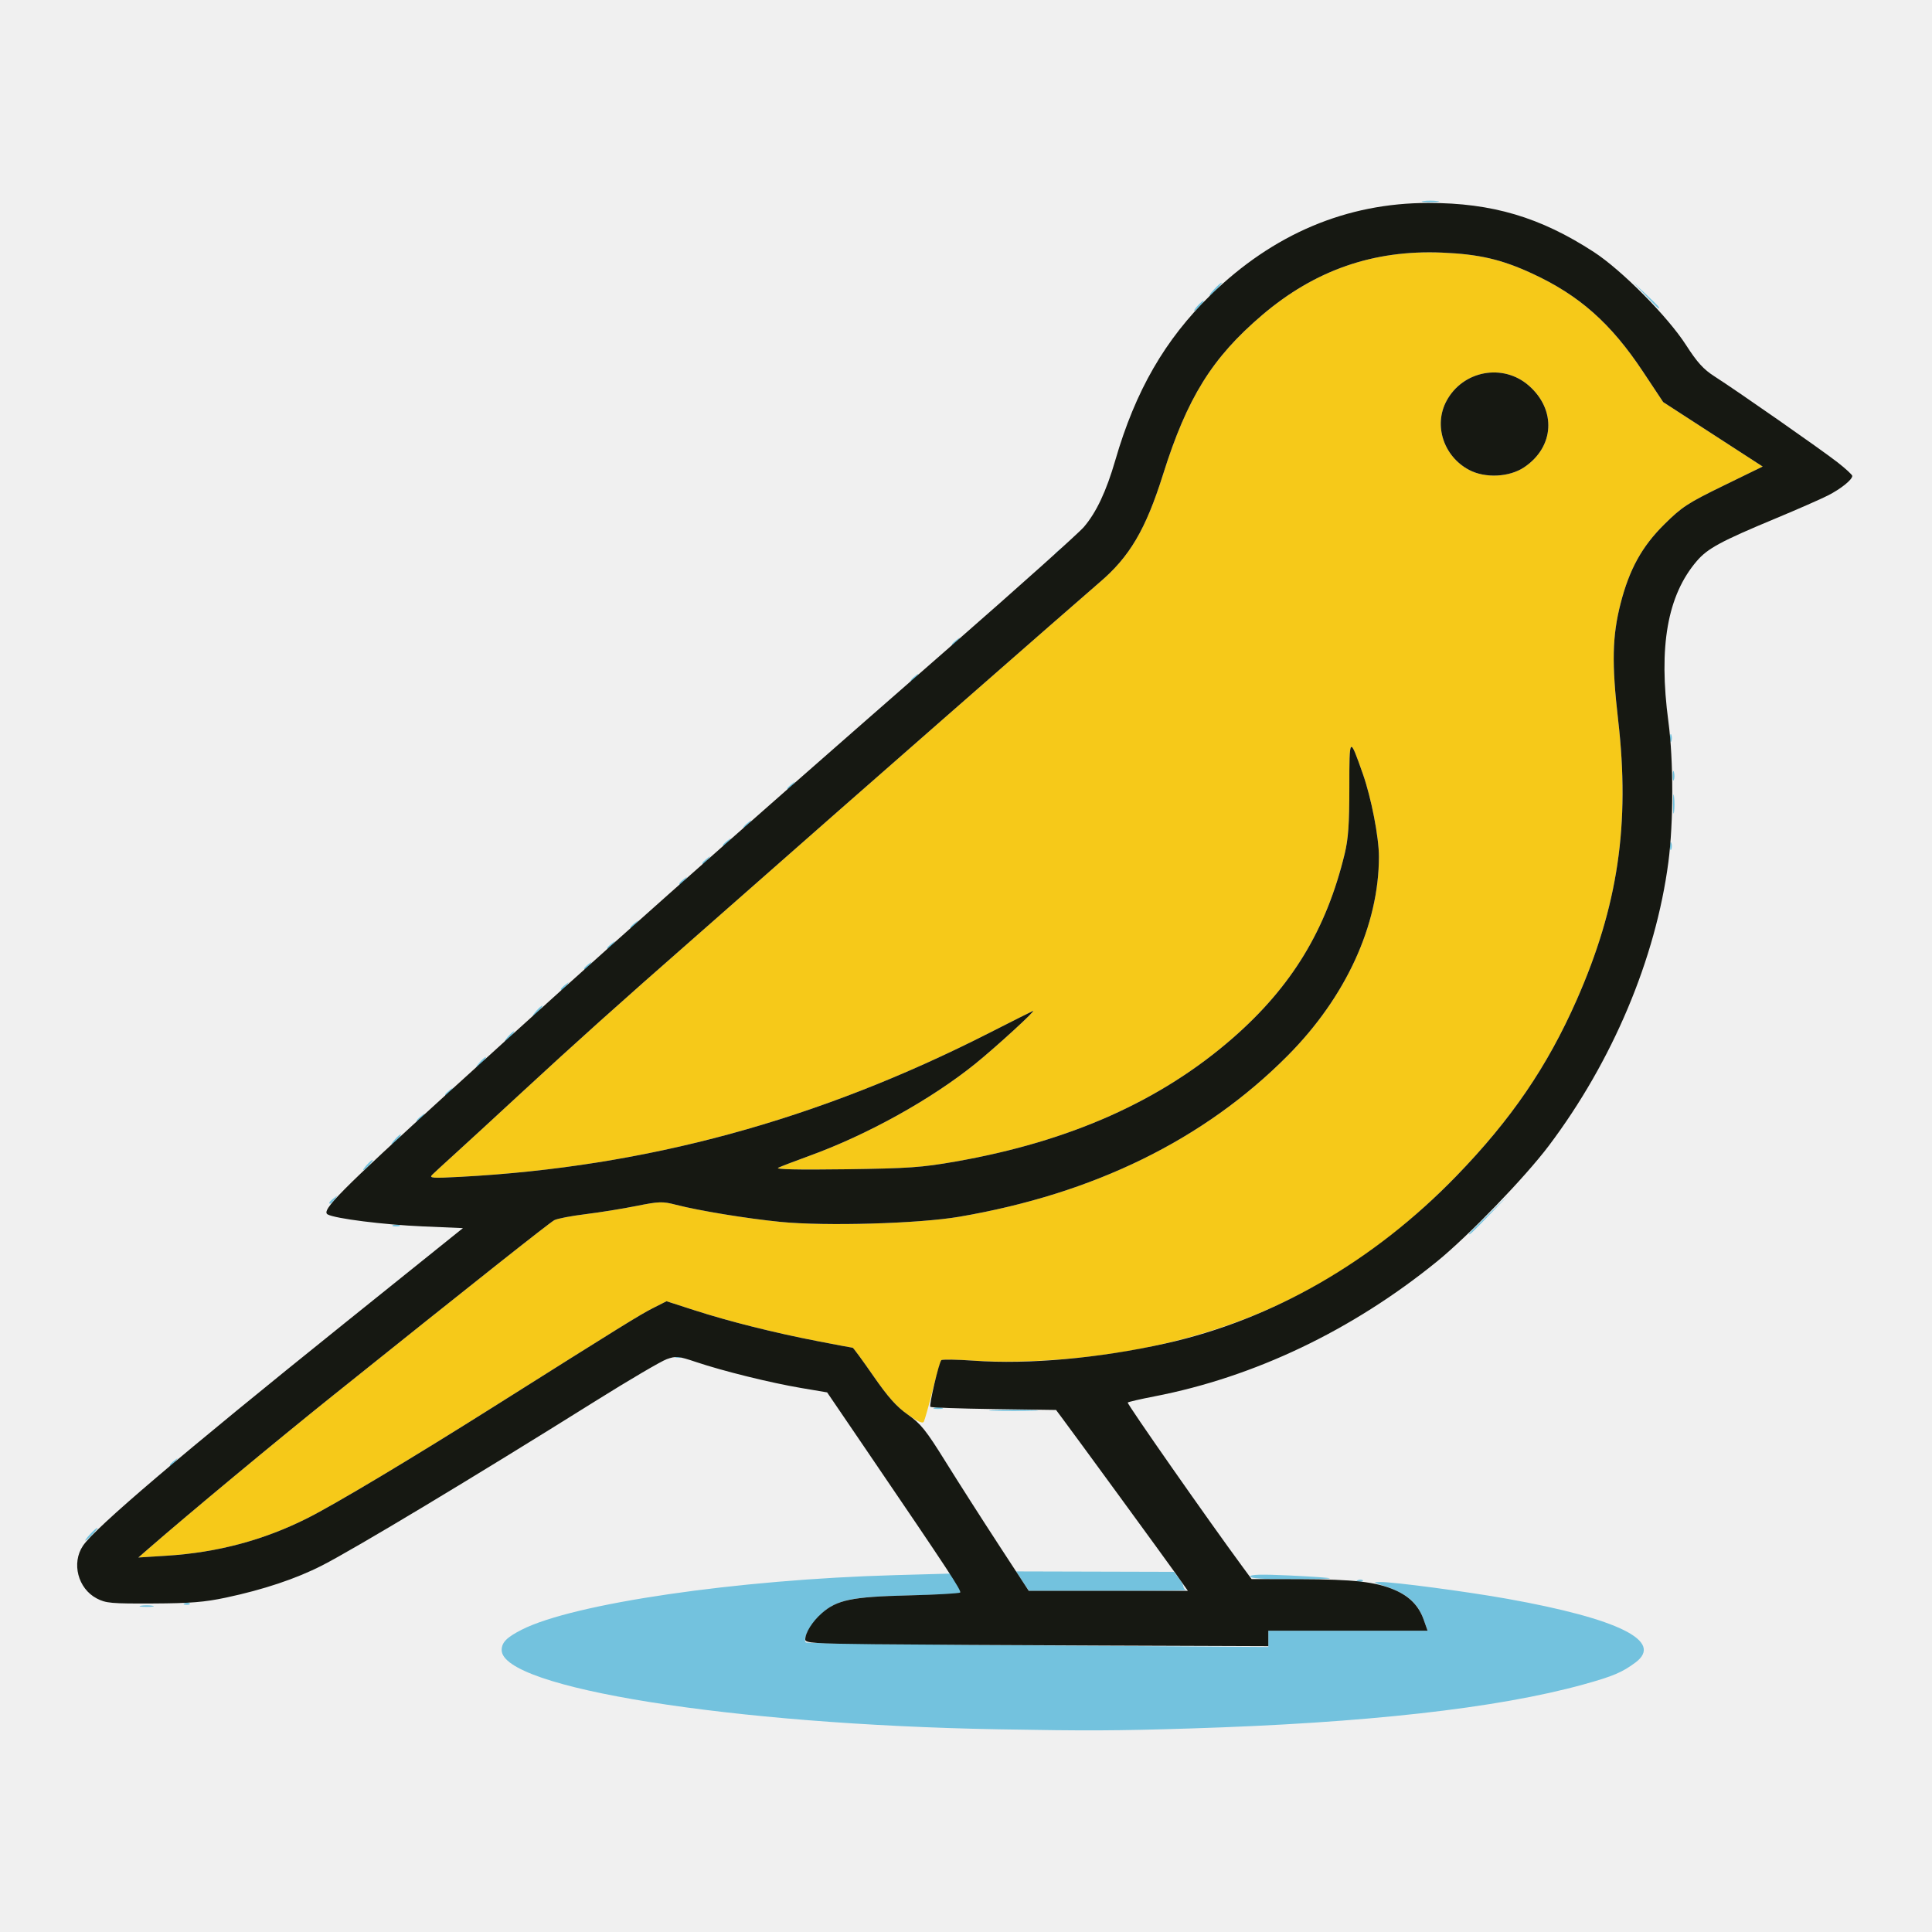
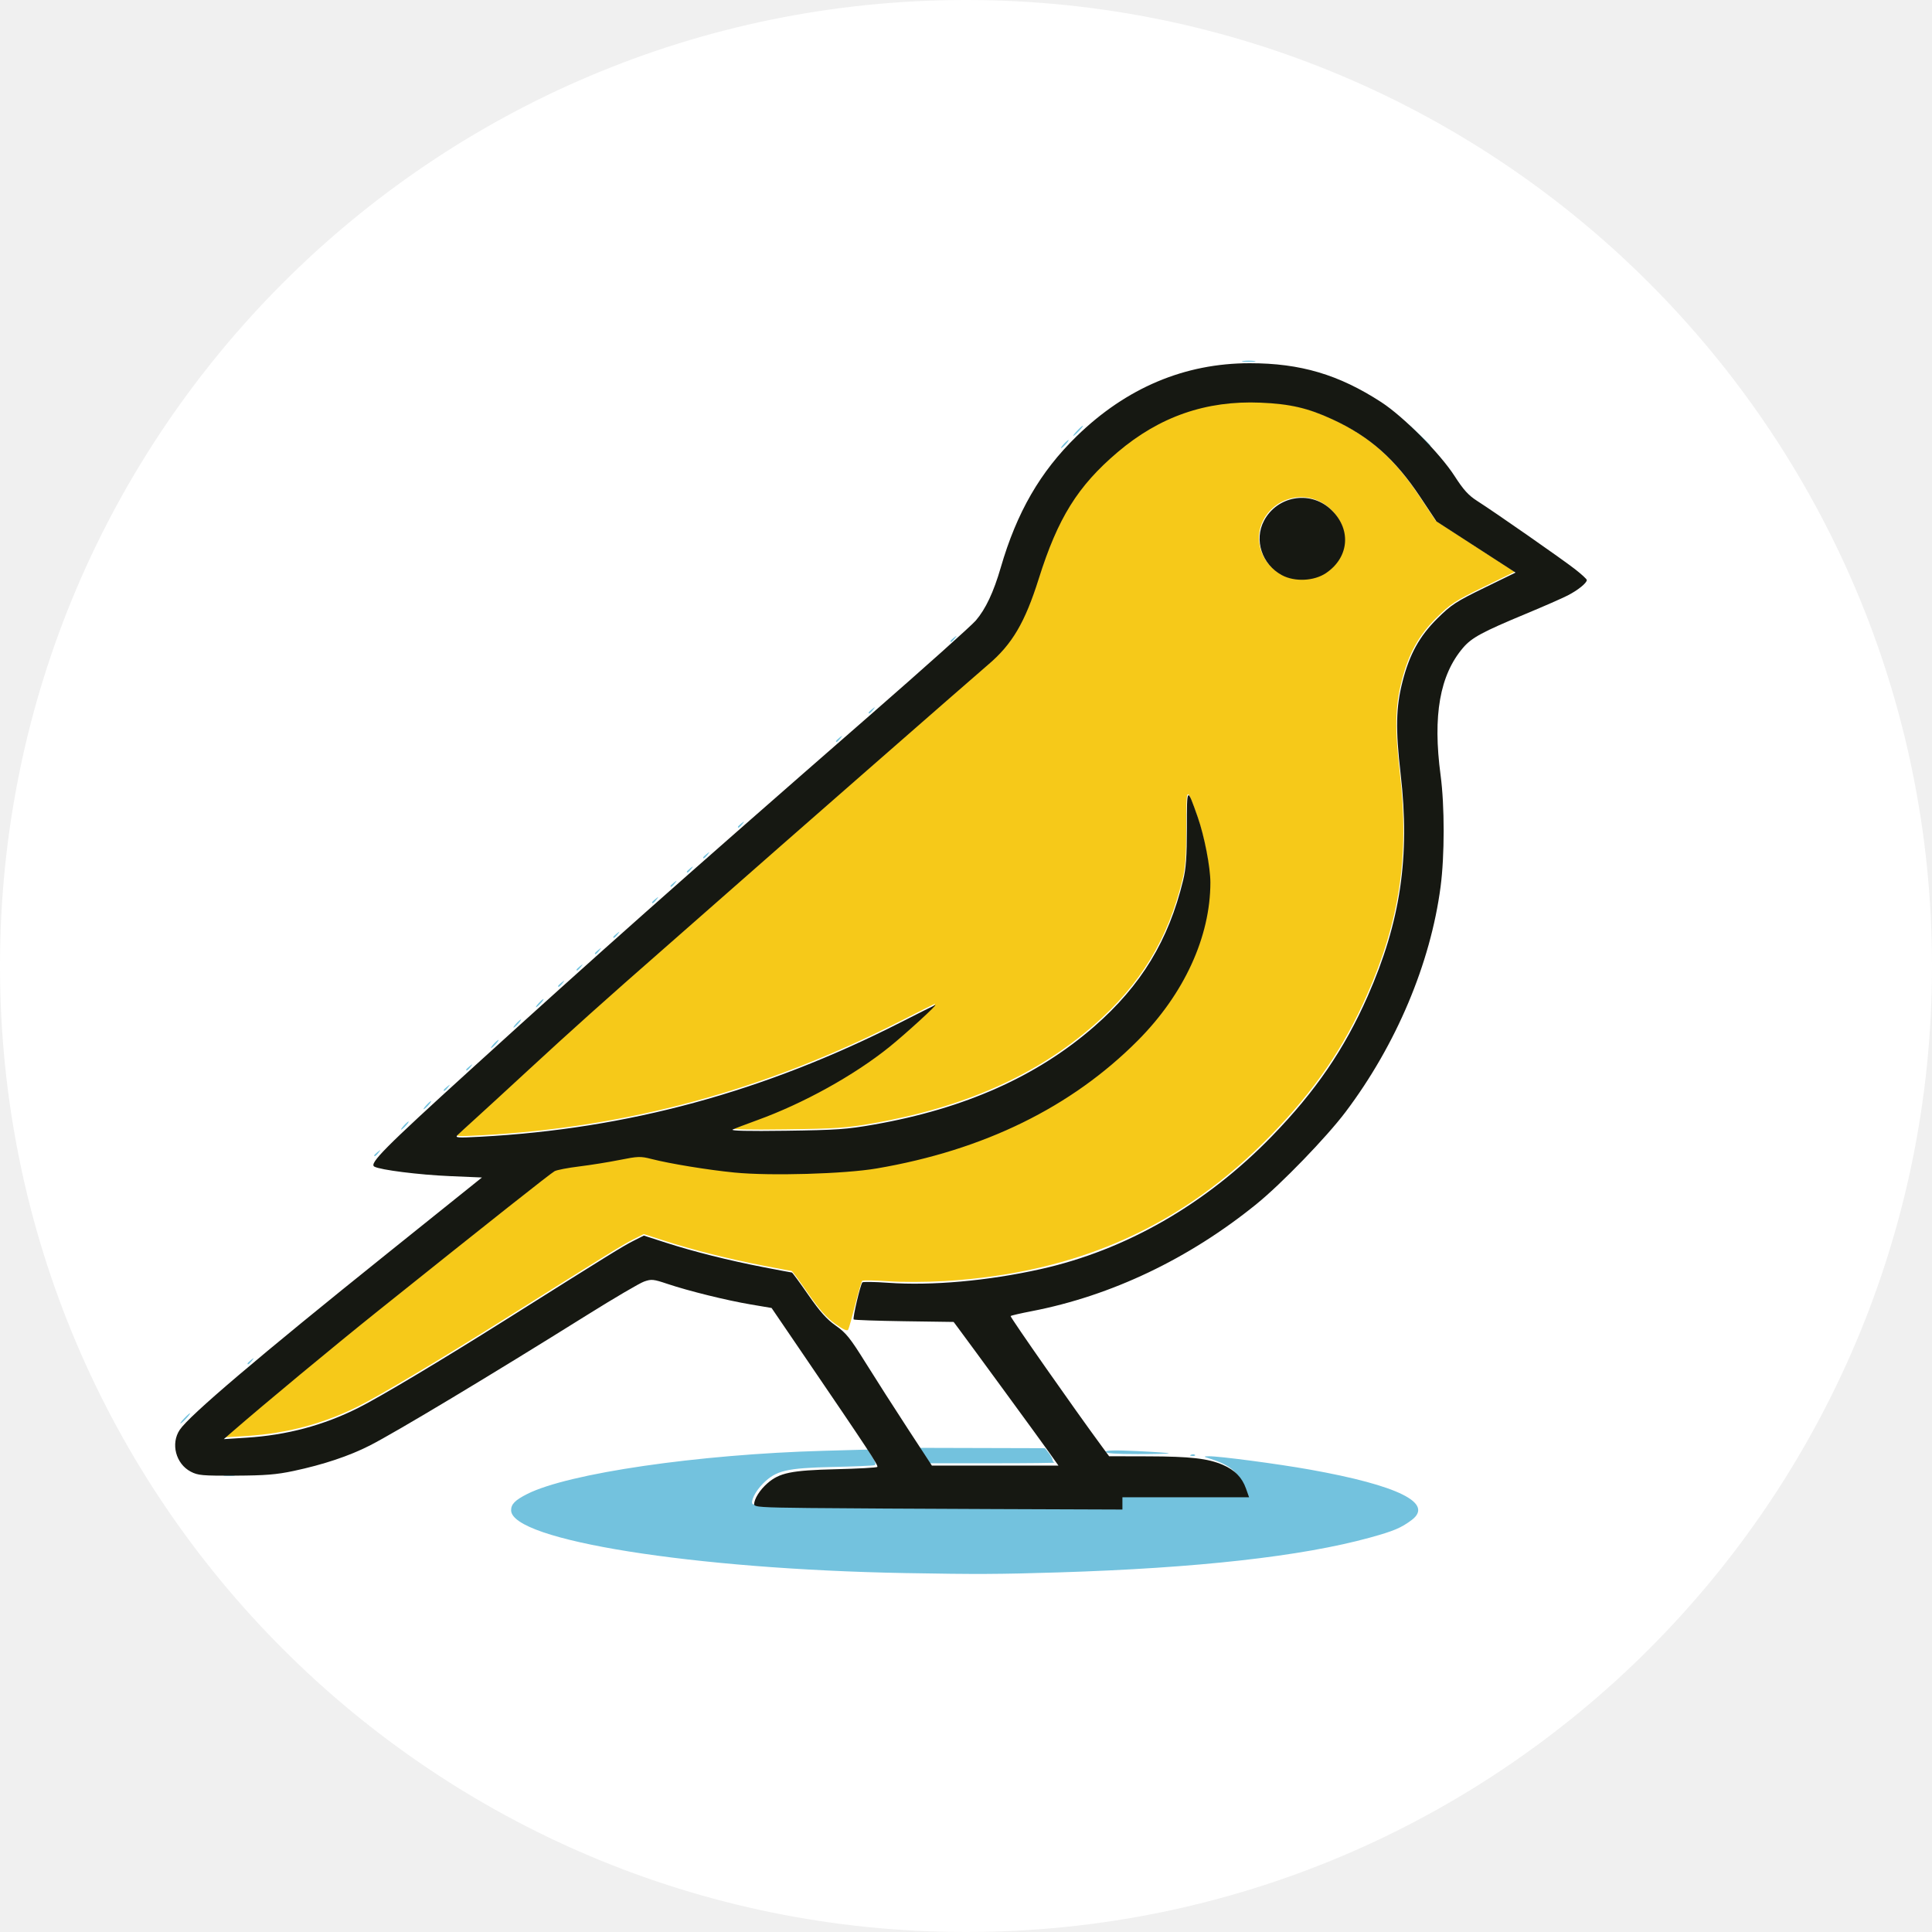
- <svg xmlns="http://www.w3.org/2000/svg" width="750" height="750" viewBox="-30 -78 751 751" fill="none">
-   <path d="M358.01 594.209C254.305 592.349 165.01 578.099 165.01 563.409C165.01 560.429 166.967 558.45 172.878 555.455C192.952 545.283 256.577 535.992 317.865 534.283L339.51 533.68L341.784 537.306C343.442 539.951 343.713 541.045 342.784 541.348C342.083 541.577 332.96 541.962 322.51 542.203C299.762 542.729 294.709 543.926 288.337 550.298C284.541 554.094 281.996 559.207 283.269 560.48C283.543 560.755 324.097 561.257 373.389 561.596L463.01 562.213V559.05V555.888H493.966H524.921L523.432 551.667C521.025 544.844 516.668 541.183 507.51 538.287C503.707 537.084 503.658 537.019 506.51 536.955C511.318 536.848 540.242 540.672 556.01 543.499C599.274 551.257 616.792 559.961 605.76 568.219C600.593 572.087 596.981 573.611 585.386 576.812C551.975 586.037 500.79 591.768 433.01 593.874C403.646 594.786 392.844 594.834 358.01 594.209ZM24.76 546.182C25.998 545.944 28.023 545.944 29.26 546.182C30.498 546.421 29.485 546.616 27.01 546.616C24.535 546.616 23.523 546.421 24.76 546.182ZM41.823 545.205C42.544 544.916 43.407 544.952 43.739 545.284C44.072 545.616 43.481 545.853 42.427 545.809C41.262 545.761 41.025 545.524 41.823 545.205ZM367.445 536.611L364.946 532.835L395.628 532.917L426.31 533L428.16 535.352C429.178 536.645 430.01 538.158 430.01 538.713C430.01 539.267 430.459 539.872 431.007 540.055C431.555 540.238 418.04 540.388 400.974 540.388H369.944L367.445 536.611ZM497.823 536.205C498.544 535.916 499.407 535.952 499.739 536.284C500.072 536.616 499.481 536.853 498.427 536.809C497.262 536.761 497.025 536.524 497.823 536.205ZM456.01 534.793C456.01 534.016 460.44 533.906 471.26 534.414C479.648 534.808 486.698 535.301 486.927 535.509C487.156 535.718 480.293 535.888 471.677 535.888C460.99 535.888 456.01 535.54 456.01 534.793ZM5.01 518.388C6.302 517.013 7.584 515.888 7.859 515.888C8.134 515.888 7.302 517.013 6.01 518.388C4.718 519.763 3.436 520.888 3.161 520.888C2.886 520.888 3.718 519.763 5.01 518.388ZM36.01 491.511C36.01 491.303 36.798 490.515 37.76 489.761C39.346 488.517 39.382 488.552 38.138 490.138C36.831 491.804 36.01 492.334 36.01 491.511ZM356.26 470.145C360.523 469.957 367.498 469.957 371.76 470.145C376.023 470.332 372.535 470.486 364.01 470.486C355.485 470.486 351.998 470.332 356.26 470.145ZM333.279 469.195C334.252 468.942 335.602 468.958 336.279 469.232C336.956 469.506 336.16 469.714 334.51 469.693C332.86 469.673 332.306 469.449 333.279 469.195ZM232.823 449.205C233.544 448.916 234.407 448.952 234.739 449.284C235.072 449.616 234.481 449.853 233.427 449.809C232.262 449.761 232.025 449.524 232.823 449.205ZM541.01 401.613C541.01 401.462 544.498 397.974 548.76 393.863L556.51 386.388L549.035 394.138C542.093 401.336 541.01 402.344 541.01 401.613ZM122.76 398.226C123.448 397.948 124.573 397.948 125.26 398.226C125.948 398.503 125.385 398.73 124.01 398.73C122.635 398.73 122.073 398.503 122.76 398.226ZM98.01 389.511C98.01 389.303 98.798 388.515 99.76 387.761C101.346 386.517 101.382 386.552 100.138 388.138C98.831 389.804 98.01 390.334 98.01 389.511ZM112.51 374.888C113.506 373.788 114.545 372.888 114.82 372.888C115.095 372.888 114.506 373.788 113.51 374.888C112.515 375.988 111.475 376.888 111.2 376.888C110.925 376.888 111.515 375.988 112.51 374.888ZM123.51 364.888C124.506 363.788 125.545 362.888 125.82 362.888C126.095 362.888 125.506 363.788 124.51 364.888C123.515 365.988 122.475 366.888 122.2 366.888C121.925 366.888 122.515 365.988 123.51 364.888ZM132.01 357.511C132.01 357.303 132.798 356.515 133.76 355.761C135.346 354.517 135.382 354.552 134.138 356.138C132.831 357.804 132.01 358.334 132.01 357.511ZM143.01 347.511C143.01 347.303 143.798 346.515 144.76 345.761C146.346 344.517 146.382 344.552 145.138 346.138C143.831 347.804 143.01 348.334 143.01 347.511ZM156.51 334.888C157.506 333.788 158.545 332.888 158.82 332.888C159.095 332.888 158.506 333.788 157.51 334.888C156.515 335.988 155.475 336.888 155.2 336.888C154.925 336.888 155.515 335.988 156.51 334.888ZM167.51 324.888C168.506 323.788 169.545 322.888 169.82 322.888C170.095 322.888 169.506 323.788 168.51 324.888C167.515 325.988 166.475 326.888 166.2 326.888C165.925 326.888 166.515 325.988 167.51 324.888ZM178.51 314.888C179.506 313.788 180.545 312.888 180.82 312.888C181.095 312.888 180.506 313.788 179.51 314.888C178.515 315.988 177.475 316.888 177.2 316.888C176.925 316.888 177.515 315.988 178.51 314.888ZM188.01 306.511C188.01 306.303 188.798 305.515 189.76 304.761C191.346 303.517 191.382 303.552 190.138 305.138C188.831 306.804 188.01 307.334 188.01 306.511ZM197.01 298.511C197.01 298.303 197.798 297.515 198.76 296.761C200.346 295.517 200.382 295.552 199.138 297.138C197.831 298.804 197.01 299.334 197.01 298.511ZM206.01 290.511C206.01 290.303 206.798 289.515 207.76 288.761C209.346 287.517 209.382 287.552 208.138 289.138C206.831 290.804 206.01 291.334 206.01 290.511ZM215.01 282.511C215.01 282.303 215.798 281.515 216.76 280.761C218.346 279.517 218.382 279.552 217.138 281.138C215.831 282.804 215.01 283.334 215.01 282.511ZM234.01 265.511C234.01 265.303 234.798 264.515 235.76 263.761C237.346 262.517 237.382 262.552 236.138 264.138C234.831 265.804 234.01 266.334 234.01 265.511ZM243.01 257.511C243.01 257.303 243.798 256.515 244.76 255.761C246.346 254.517 246.382 254.552 245.138 256.138C243.831 257.804 243.01 258.334 243.01 257.511ZM619.168 250.888C619.168 249.513 619.395 248.951 619.672 249.638C619.95 250.326 619.95 251.451 619.672 252.138C619.395 252.826 619.168 252.263 619.168 250.888ZM251.01 250.511C251.01 250.303 251.798 249.515 252.76 248.761C254.346 247.517 254.382 247.552 253.138 249.138C251.831 250.804 251.01 251.334 251.01 250.511ZM259.01 243.511C259.01 243.303 259.798 242.515 260.76 241.761C262.346 240.517 262.382 240.552 261.138 242.138C259.831 243.804 259.01 244.334 259.01 243.511ZM620.32 234.388C620.326 231.088 620.512 229.859 620.735 231.656C620.957 233.453 620.953 236.153 620.725 237.656C620.496 239.159 620.314 237.688 620.32 234.388ZM276.01 228.511C276.01 228.303 276.798 227.515 277.76 226.761C279.346 225.517 279.382 225.552 278.138 227.138C276.831 228.804 276.01 229.334 276.01 228.511ZM620.205 223.388C620.225 221.738 620.45 221.184 620.703 222.157C620.957 223.13 620.94 224.48 620.666 225.157C620.392 225.834 620.185 225.038 620.205 223.388ZM619.168 208.888C619.168 207.513 619.395 206.951 619.672 207.638C619.95 208.326 619.95 209.451 619.672 210.138C619.395 210.826 619.168 210.263 619.168 208.888ZM324.01 186.511C324.01 186.303 324.798 185.515 325.76 184.761C327.346 183.517 327.382 183.552 326.138 185.138C324.831 186.804 324.01 187.334 324.01 186.511ZM340.01 172.511C340.01 172.303 340.798 171.515 341.76 170.761C343.346 169.517 343.382 169.552 342.138 171.138C340.831 172.804 340.01 173.334 340.01 172.511ZM380.01 137.511C380.01 137.303 380.798 136.515 381.76 135.761C383.346 134.517 383.382 134.552 382.138 136.138C380.831 137.804 380.01 138.334 380.01 137.511ZM435.51 40.888C436.506 39.788 437.545 38.888 437.82 38.888C438.095 38.888 437.506 39.788 436.51 40.888C435.515 41.988 434.475 42.888 434.2 42.888C433.925 42.888 434.515 41.988 435.51 40.888ZM609.472 36.638L604.51 31.388L609.76 36.35C614.638 40.962 615.469 41.888 614.722 41.888C614.564 41.888 612.202 39.526 609.472 36.638ZM442.01 34.388C443.302 33.013 444.584 31.888 444.859 31.888C445.134 31.888 444.302 33.013 443.01 34.388C441.718 35.763 440.436 36.888 440.161 36.888C439.886 36.888 440.718 35.763 442.01 34.388ZM523.26 0.172C524.773 -0.057 527.248 -0.057 528.76 0.172C530.273 0.401 529.035 0.588 526.01 0.588C522.985 0.588 521.748 0.401 523.26 0.172Z" fill="#73C2DE" />
-   <path d="M27.642 524.065C43.414 510.338 77.69 481.872 99.01 464.793C154.77 420.125 183.537 397.337 185.476 396.296C186.595 395.696 192.01 394.653 197.51 393.979C203.01 393.304 211.906 391.873 217.278 390.798C226.244 389.003 227.518 388.964 232.778 390.32C241.758 392.634 260.38 395.684 273.37 396.967C290.901 398.699 327.209 397.651 342.941 394.959C395.285 386.001 438.048 365.024 470.51 332.382C493.152 309.614 506.01 281.583 506.01 254.992C506.01 247.459 503.04 232.142 499.784 222.888C494.552 208.016 494.51 208.058 494.51 228.191C494.51 242.341 494.107 248.056 492.697 253.888C485.57 283.361 472.182 305.425 449.271 325.455C421.258 349.946 385.926 365.698 341.51 373.499C328.267 375.825 323.231 376.178 298.51 376.512C280.083 376.76 271.194 376.56 272.51 375.925C273.61 375.395 279.01 373.329 284.51 371.335C307.085 363.15 331.897 349.387 349.101 335.507C357.089 329.063 373.22 314.287 371.51 314.982C370.96 315.205 363.31 319.051 354.51 323.529C287.789 357.476 221.128 375.617 149.01 379.455C137.964 380.043 136.685 379.948 138.01 378.639C138.835 377.824 142.685 374.284 146.566 370.773C150.446 367.261 162.146 356.504 172.566 346.867C193.453 327.549 210.976 311.833 239.438 286.888C249.793 277.813 263.093 266.113 268.995 260.888C287.643 244.377 391.253 153.606 397.279 148.501C409.08 138.502 415.358 127.854 422.107 106.388C431.469 76.612 441.158 61.038 460.635 44.455C481.145 26.993 503.943 19.078 530.51 20.195C544.962 20.803 553.672 22.823 565.603 28.336C583.889 36.784 596.178 47.665 608.635 66.436L616.51 78.301L635.845 90.828L655.179 103.354L639.845 110.837C626.015 117.585 623.764 119.059 616.907 125.854C608.258 134.424 603.374 143.264 599.969 156.51C596.691 169.26 596.465 179.87 599.001 201.888C603.668 242.401 598.951 274.24 582.879 310.706C571.456 336.623 557.46 357.113 536.171 379.085C492.731 423.918 441.4 446.948 376.251 450.834C367.088 451.38 355.495 451.416 348.51 450.919C341.91 450.45 336.244 450.364 335.918 450.727C335.593 451.091 334.076 456.338 332.547 462.388C331.019 468.438 329.472 473.942 329.111 474.618C328.65 475.48 326.746 474.636 322.745 471.798C318.525 468.804 315.062 464.899 309.462 456.818C305.296 450.807 301.693 445.888 301.455 445.888C301.218 445.888 295.058 444.733 287.767 443.321C270.796 440.035 253.361 435.657 239.8 431.275L229.09 427.814L223.827 430.481C218.764 433.047 212.085 437.182 161.51 469.07C129.858 489.027 100.165 506.786 89.469 512.157C72.444 520.704 54.565 525.477 34.892 526.725L23.774 527.431L27.642 524.065ZM562.51 103.612C574.226 95.713 575.046 81.371 564.321 71.93C554.279 63.091 538.612 66.002 532.258 77.888C527.206 87.339 531.141 99.367 541.01 104.638C547.263 107.978 556.702 107.528 562.51 103.612Z" fill="#F6C919" />
-   <path d="M309.76 561.139C286.514 560.893 283.01 560.655 283.01 559.322C283.01 556.692 285.76 552.315 289.445 549.079C295.361 543.885 301.141 542.694 323.01 542.163C333.735 541.903 342.821 541.397 343.2 541.039C343.864 540.412 339.108 533.183 306.517 485.282L291.524 463.246L281.415 461.536C269.491 459.518 251.084 454.969 240.591 451.447C233.716 449.139 232.805 449.049 229.193 450.324C227.034 451.085 214.522 458.435 201.389 466.657C154.528 495.993 107.838 524.069 95.136 530.552C85.069 535.689 72.454 539.907 57.89 543.006C49.514 544.788 44.035 545.231 29.51 545.301C13.201 545.38 11.143 545.195 7.602 543.338C0.297 539.505 -2.288 529.592 2.26 522.847C7.004 515.811 40.448 487.359 103.732 436.52L149.953 399.388L134.232 398.715C119.129 398.068 100.266 395.69 97.366 394.067C94.694 392.572 102.214 384.984 144.51 346.496C208.218 288.526 244.591 256.212 340.01 172.815C366.135 149.982 389.227 129.295 391.325 126.844C396.169 121.186 400.05 112.94 403.542 100.888C411.369 73.878 422.843 53.991 440.597 36.666C464.923 12.928 493.423 0.888 525.286 0.888C550.05 0.888 568.755 6.437 589.546 19.953C600.387 27 618.254 45.026 625.368 56.092C629.732 62.881 632.166 65.566 636.433 68.295C645.245 73.933 678.001 96.806 684.26 101.693C687.423 104.163 690.01 106.549 690.01 106.997C690.01 108.466 685.598 112.02 680.607 114.571C677.911 115.949 668.801 119.952 660.363 123.465C638.926 132.392 633.781 135.17 629.566 140.094C618.145 153.436 614.636 173.307 618.538 202.55C620.535 217.51 620.53 241.876 618.528 257.113C613.593 294.68 596.81 334.5 572.07 367.343C562.778 379.678 540.799 402.428 528.591 412.348C495.615 439.142 457.58 457.298 418.683 464.81C413.279 465.854 408.637 466.928 408.368 467.197C407.97 467.595 439.727 513.019 453.083 531.156L456.51 535.81L475.51 535.857C496.165 535.907 504.821 536.891 512.077 540.012C517.938 542.534 521.497 546.184 523.427 551.652L524.922 555.888H493.966H463.01V558.888V561.888L399.76 561.655C364.973 561.527 324.473 561.295 309.76 561.139ZM427.154 533.888C423.145 528.222 387.913 479.977 382.493 472.73L380.51 470.08L356.342 469.734C343.05 469.544 331.939 469.152 331.651 468.863C331.068 468.279 334.935 451.771 335.899 450.727C336.235 450.364 341.91 450.45 348.51 450.919C369.816 452.434 397.148 449.989 422.859 444.268C464.731 434.952 503.835 412.457 536.171 379.085C557.46 357.113 571.456 336.623 582.879 310.706C598.951 274.24 603.669 242.401 599.001 201.888C596.465 179.87 596.691 169.26 599.969 156.51C603.374 143.264 608.258 134.424 616.907 125.854C623.764 119.059 626.015 117.585 639.845 110.837L655.179 103.354L635.845 90.828L616.51 78.301L608.636 66.436C596.179 47.665 583.889 36.784 565.603 28.336C553.673 22.823 544.962 20.803 530.51 20.195C503.943 19.077 481.145 26.993 460.635 44.454C441.158 61.037 431.469 76.612 422.107 106.388C415.358 127.854 409.08 138.502 397.279 148.501C391.253 153.606 287.643 244.377 268.995 260.888C263.093 266.113 249.793 277.813 239.438 286.888C210.976 311.833 193.453 327.549 172.566 346.867C162.146 356.504 150.446 367.261 146.566 370.773C142.685 374.284 138.835 377.824 138.01 378.639C136.685 379.948 137.964 380.043 149.01 379.455C221.128 375.617 287.789 357.476 354.51 323.529C363.31 319.051 370.96 315.205 371.51 314.982C373.22 314.287 357.089 329.063 349.102 335.507C331.897 349.387 307.085 363.15 284.51 371.335C279.01 373.329 273.61 375.395 272.51 375.925C271.194 376.56 280.084 376.76 298.51 376.512C323.231 376.178 328.267 375.825 341.51 373.499C385.926 365.698 421.258 349.946 449.271 325.455C472.182 305.425 485.57 283.361 492.697 253.888C494.107 248.056 494.51 242.341 494.51 228.191C494.51 208.058 494.552 208.016 499.784 222.888C503.04 232.142 506.01 247.458 506.01 254.992C506.01 281.583 493.152 309.614 470.51 332.381C438.048 365.024 395.285 386.001 342.941 394.959C327.209 397.651 290.901 398.699 273.37 396.967C260.38 395.684 241.758 392.634 232.778 390.32C227.518 388.964 226.244 389.003 217.278 390.798C211.906 391.873 203.01 393.304 197.51 393.979C192.01 394.653 186.595 395.696 185.476 396.296C183.537 397.337 154.77 420.125 99.01 464.793C77.69 481.872 43.414 510.338 27.642 524.065L23.774 527.431L34.892 526.725C54.565 525.477 72.444 520.704 89.469 512.157C100.165 506.786 129.858 489.027 161.51 469.07C212.085 437.182 218.764 433.047 223.827 430.481L229.09 427.814L239.8 431.275C253.361 435.657 270.796 440.035 287.767 443.321C295.058 444.733 301.218 445.888 301.455 445.888C301.693 445.888 305.305 450.82 309.482 456.848C315.216 465.122 318.505 468.809 322.904 471.894C327.929 475.42 329.945 477.934 337.563 490.185C342.421 497.997 351.682 512.488 358.144 522.388L369.891 540.388H400.822H431.754L427.154 533.888ZM541.01 104.638C531.141 99.367 527.206 87.339 532.258 77.888C538.612 66.002 554.279 63.091 564.321 71.93C575.046 81.371 574.226 95.713 562.51 103.612C556.702 107.528 547.263 107.978 541.01 104.638Z" fill="#161812" />
+ <svg xmlns="http://www.w3.org/2000/svg" width="750" height="750" viewBox="0 0 750 750" fill="none">
+   <g clip-path="url(#clip0_106_2)">
+     <path d="M375 750C582.107 750 750 582.107 750 375C750 167.893 582.107 0 375 0C167.893 0 0 167.893 0 375C0 582.107 167.893 750 375 750Z" fill="white" />
+     <path d="M351.49 610.669C269.236 609.196 198.412 597.908 198.412 586.273C198.412 583.912 199.964 582.345 204.652 579.972C220.574 571.915 271.038 564.556 319.649 563.202L336.817 562.724L338.62 565.597C339.935 567.692 340.15 568.558 339.413 568.798C338.857 568.98 331.621 569.284 323.333 569.475C305.29 569.892 301.283 570.84 296.229 575.887C293.218 578.894 291.199 582.944 292.209 583.952C292.426 584.17 324.592 584.568 363.688 584.836L434.771 585.325V582.82V580.315H459.323H483.875L482.694 576.972C480.785 571.567 477.329 568.667 470.066 566.374C467.049 565.421 467.01 565.369 469.273 565.318C473.086 565.234 496.027 568.263 508.533 570.502C542.848 576.647 556.743 583.541 547.993 590.082C543.894 593.146 541.03 594.353 531.833 596.889C505.333 604.196 464.736 608.736 410.976 610.404C387.686 611.126 379.118 611.164 351.49 610.669ZM87.173 572.627C88.154 572.439 89.76 572.439 90.742 572.627C91.723 572.816 90.92 572.971 88.957 572.971C86.994 572.971 86.191 572.816 87.173 572.627ZM100.706 571.853C101.278 571.624 101.962 571.653 102.226 571.916C102.489 572.179 102.021 572.367 101.185 572.332C100.261 572.294 100.073 572.106 100.706 571.853ZM358.973 565.046L356.991 562.055L381.326 562.12L405.662 562.186L407.129 564.049C407.937 565.073 408.597 566.271 408.597 566.711C408.597 567.15 408.953 567.629 409.387 567.774C409.822 567.919 399.103 568.038 385.567 568.038H360.955L358.973 565.046ZM462.382 564.724C462.954 564.496 463.639 564.524 463.902 564.787C464.166 565.05 463.697 565.238 462.862 565.203C461.937 565.165 461.75 564.977 462.382 564.724ZM429.218 563.606C429.218 562.991 432.732 562.903 441.314 563.306C447.967 563.618 453.559 564.008 453.74 564.173C453.922 564.339 448.479 564.473 441.645 564.473C433.168 564.473 429.218 564.198 429.218 563.606ZM71.508 550.612C72.532 549.523 73.549 548.631 73.767 548.631C73.985 548.631 73.326 549.523 72.301 550.612C71.276 551.701 70.26 552.592 70.042 552.592C69.824 552.592 70.483 551.701 71.508 550.612ZM96.096 529.323C96.096 529.158 96.72 528.534 97.484 527.936C98.742 526.951 98.77 526.979 97.783 528.235C96.747 529.555 96.096 529.974 96.096 529.323ZM350.102 512.399C353.483 512.25 359.015 512.25 362.396 512.399C365.777 512.547 363.01 512.669 356.249 512.669C349.487 512.669 346.721 512.547 350.102 512.399ZM331.874 511.646C332.646 511.446 333.717 511.459 334.254 511.676C334.791 511.893 334.159 512.057 332.851 512.041C331.542 512.025 331.103 511.847 331.874 511.646ZM252.198 495.812C252.77 495.583 253.454 495.612 253.717 495.875C253.982 496.138 253.513 496.326 252.677 496.291C251.753 496.253 251.565 496.065 252.198 495.812ZM496.636 458.115C496.636 457.995 499.403 455.233 502.783 451.976L508.93 446.055L503.001 452.194C497.495 457.896 496.636 458.694 496.636 458.115ZM164.901 455.432C165.447 455.212 166.339 455.212 166.884 455.432C167.43 455.652 166.983 455.831 165.893 455.831C164.802 455.831 164.356 455.652 164.901 455.432ZM145.271 448.529C145.271 448.364 145.895 447.74 146.659 447.143C147.917 446.158 147.945 446.185 146.959 447.442C145.922 448.761 145.271 449.181 145.271 448.529ZM156.771 436.946C157.561 436.075 158.386 435.362 158.604 435.362C158.822 435.362 158.355 436.075 157.565 436.946C156.775 437.818 155.951 438.53 155.732 438.53C155.514 438.53 155.982 437.818 156.771 436.946ZM165.496 429.025C166.286 428.154 167.11 427.441 167.328 427.441C167.546 427.441 167.079 428.154 166.289 429.025C165.5 429.897 164.675 430.61 164.457 430.61C164.239 430.61 164.707 429.897 165.496 429.025ZM172.238 423.182C172.238 423.017 172.863 422.393 173.626 421.796C174.884 420.811 174.912 420.838 173.926 422.095C172.889 423.414 172.238 423.834 172.238 423.182ZM180.963 415.261C180.963 415.096 181.588 414.472 182.351 413.875C183.608 412.89 183.637 412.917 182.65 414.174C181.614 415.493 180.963 415.913 180.963 415.261ZM191.67 405.263C192.46 404.391 193.284 403.678 193.502 403.678C193.72 403.678 193.253 404.391 192.463 405.263C191.674 406.134 190.849 406.847 190.631 406.847C190.413 406.847 190.881 406.134 191.67 405.263ZM200.395 397.342C201.185 396.47 202.009 395.757 202.227 395.757C202.445 395.757 201.978 396.47 201.188 397.342C200.399 398.213 199.574 398.926 199.356 398.926C199.138 398.926 199.606 398.213 200.395 397.342ZM209.119 389.421C209.909 388.549 210.733 387.837 210.952 387.837C211.17 387.837 210.702 388.549 209.913 389.421C209.123 390.292 208.298 391.005 208.08 391.005C207.862 391.005 208.33 390.292 209.119 389.421ZM216.654 382.785C216.654 382.621 217.279 381.996 218.042 381.399C219.3 380.414 219.329 380.442 218.342 381.698C217.305 383.017 216.654 383.437 216.654 382.785ZM223.793 376.449C223.793 376.284 224.418 375.66 225.181 375.062C226.439 374.077 226.467 374.105 225.48 375.361C224.444 376.681 223.793 377.1 223.793 376.449ZM230.931 370.112C230.931 369.947 231.556 369.323 232.319 368.726C233.577 367.74 233.605 367.768 232.619 369.024C231.582 370.344 230.931 370.764 230.931 370.112ZM238.069 363.775C238.069 363.61 238.694 362.986 239.457 362.389C240.715 361.404 240.744 361.431 239.757 362.688C238.721 364.007 238.069 364.427 238.069 363.775ZM253.139 350.309C253.139 350.145 253.764 349.521 254.527 348.923C255.785 347.938 255.814 347.966 254.827 349.222C253.79 350.542 253.139 350.961 253.139 350.309ZM260.278 343.973C260.278 343.808 260.903 343.184 261.666 342.587C262.923 341.601 262.952 341.629 261.965 342.885C260.929 344.205 260.278 344.625 260.278 343.973ZM558.627 338.727C558.627 337.638 558.807 337.192 559.027 337.737C559.247 338.282 559.247 339.173 559.027 339.717C558.807 340.262 558.627 339.816 558.627 338.727ZM266.623 338.428C266.623 338.263 267.248 337.639 268.011 337.042C269.269 336.057 269.297 336.084 268.311 337.341C267.274 338.66 266.623 339.08 266.623 338.428ZM272.968 332.883C272.968 332.719 273.593 332.095 274.356 331.497C275.614 330.512 275.642 330.54 274.656 331.796C273.619 333.116 272.968 333.535 272.968 332.883ZM559.541 325.657C559.546 323.043 559.693 322.07 559.87 323.493C560.046 324.917 560.043 327.055 559.862 328.246C559.681 329.436 559.536 328.271 559.541 325.657ZM286.451 321.002C286.451 320.837 287.076 320.213 287.84 319.616C289.097 318.631 289.126 318.658 288.139 319.914C287.103 321.234 286.451 321.654 286.451 321.002ZM559.45 316.944C559.466 315.637 559.644 315.198 559.845 315.969C560.046 316.74 560.033 317.809 559.815 318.345C559.598 318.882 559.434 318.251 559.45 316.944ZM558.627 305.459C558.627 304.37 558.807 303.925 559.027 304.469C559.247 305.014 559.247 305.905 559.027 306.449C558.807 306.994 558.627 306.548 558.627 305.459ZM324.523 287.734C324.523 287.569 325.148 286.945 325.911 286.348C327.169 285.363 327.197 285.39 326.211 286.647C325.174 287.966 324.523 288.386 324.523 287.734ZM337.213 276.645C337.213 276.48 337.838 275.856 338.601 275.259C339.859 274.273 339.888 274.301 338.901 275.557C337.864 276.877 337.213 277.297 337.213 276.645ZM368.939 248.922C368.939 248.757 369.564 248.133 370.327 247.535C371.585 246.55 371.614 246.578 370.627 247.834C369.59 249.154 368.939 249.573 368.939 248.922ZM412.959 172.387C413.749 171.516 414.573 170.803 414.791 170.803C415.009 170.803 414.542 171.516 413.752 172.387C412.963 173.258 412.138 173.971 411.92 173.971C411.702 173.971 412.17 173.258 412.959 172.387ZM550.937 169.021L547.001 164.862L551.165 168.793C555.034 172.445 555.693 173.179 555.101 173.179C554.976 173.179 553.102 171.308 550.937 169.021ZM418.114 167.239C419.139 166.149 420.156 165.258 420.374 165.258C420.592 165.258 419.932 166.149 418.908 167.239C417.883 168.328 416.866 169.219 416.648 169.219C416.43 169.219 417.09 168.328 418.114 167.239ZM482.558 140.136C483.758 139.955 485.721 139.955 486.92 140.136C488.12 140.318 487.138 140.466 484.739 140.466C482.34 140.466 481.359 140.318 482.558 140.136Z" fill="#73C2DE" />
+     <path d="M90.069 555.333C102.584 544.456 129.78 521.9 146.697 508.368C190.941 472.974 213.767 454.918 215.305 454.093C216.193 453.617 220.49 452.791 224.854 452.257C229.218 451.722 236.277 450.588 240.539 449.736C247.653 448.314 248.664 448.283 252.838 449.358C259.963 451.191 274.739 453.608 285.046 454.624C298.957 455.997 327.766 455.166 340.249 453.033C381.782 445.935 415.713 429.314 441.471 403.449C459.437 385.409 469.639 363.198 469.639 342.128C469.639 336.159 467.282 324.022 464.699 316.69C460.547 304.906 460.514 304.939 460.514 320.892C460.514 332.104 460.194 336.632 459.076 341.253C453.42 364.607 442.798 382.089 424.618 397.961C402.391 417.366 374.356 429.848 339.113 436.029C328.605 437.872 324.61 438.152 304.994 438.417C290.373 438.613 283.32 438.455 284.364 437.951C285.237 437.531 289.522 435.894 293.886 434.314C311.798 427.829 331.486 416.924 345.137 405.925C351.475 400.819 364.274 389.111 362.917 389.662C362.481 389.839 356.411 392.886 349.428 396.434C296.487 423.333 243.594 437.707 186.371 440.748C177.606 441.214 176.591 441.139 177.642 440.102C178.297 439.456 181.352 436.651 184.431 433.869C187.51 431.086 196.794 422.563 205.062 414.927C221.635 399.62 235.539 387.167 258.122 367.401C266.339 360.211 276.892 350.94 281.575 346.8C296.372 333.717 378.583 261.793 383.364 257.748C392.728 249.825 397.709 241.388 403.065 224.379C410.493 200.785 418.181 188.444 433.635 175.305C449.909 161.468 467.999 155.197 489.079 156.082C500.546 156.564 507.457 158.165 516.924 162.533C531.434 169.227 541.185 177.849 551.069 192.722L557.317 202.124L572.659 212.049L588 221.975L575.833 227.904C564.859 233.251 563.073 234.419 557.632 239.803C550.77 246.594 546.894 253.598 544.193 264.094C541.592 274.197 541.412 282.604 543.424 300.05C547.128 332.151 543.385 357.379 530.632 386.274C521.568 406.81 510.463 423.045 493.571 440.455C459.103 475.98 418.373 494.228 366.679 497.307C359.409 497.74 350.21 497.768 344.668 497.374C339.431 497.003 334.935 496.935 334.676 497.222C334.418 497.511 333.215 501.668 332.001 506.462C330.789 511.256 329.562 515.617 329.275 516.153C328.909 516.836 327.399 516.167 324.224 513.918C320.875 511.546 318.128 508.452 313.684 502.048C310.379 497.286 307.52 493.388 307.331 493.388C307.143 493.388 302.255 492.473 296.47 491.354C283.004 488.75 269.17 485.281 258.41 481.809L249.912 479.067L245.736 481.18C241.718 483.213 236.419 486.49 196.289 511.757C171.174 527.57 147.614 541.642 139.126 545.897C125.618 552.67 111.431 556.452 95.822 557.441L87 558L90.069 555.333ZM514.47 222.179C523.766 215.92 524.417 204.556 515.907 197.076C507.939 190.072 495.508 192.378 490.466 201.796C486.457 209.285 489.58 218.815 497.41 222.992C502.372 225.639 509.862 225.282 514.47 222.179Z" fill="#F6C919" />
+     <path d="M314.009 585.406C295.547 585.211 292.764 585.022 292.764 583.965C292.764 581.878 294.948 578.406 297.875 575.84C302.573 571.72 307.164 570.775 324.532 570.354C333.049 570.147 340.265 569.746 340.566 569.462C341.094 568.965 337.317 563.23 311.433 525.234L299.526 507.755L291.497 506.398C282.027 504.797 267.409 501.189 259.075 498.395C253.615 496.565 252.892 496.493 250.023 497.504C248.308 498.108 238.372 503.938 227.941 510.46C190.725 533.73 153.644 556.001 143.556 561.143C135.561 565.218 125.542 568.564 113.976 571.022C107.324 572.436 102.972 572.787 91.437 572.843C78.484 572.905 76.85 572.759 74.037 571.286C68.236 568.245 66.183 560.382 69.795 555.032C73.563 549.45 100.123 526.882 150.383 486.555L187.091 457.101L174.606 456.567C162.611 456.054 147.63 454.167 145.327 452.88C143.205 451.694 149.177 445.675 182.769 415.145C233.365 369.162 262.252 343.53 338.033 277.377C358.781 259.265 377.121 242.856 378.787 240.912C382.634 236.424 385.716 229.883 388.49 220.323C394.706 198.898 403.818 183.123 417.918 169.38C437.238 150.55 459.872 141 485.178 141C504.845 141 519.7 145.402 536.212 156.123C544.822 161.713 559.012 176.011 564.662 184.789C568.128 190.175 570.061 192.304 573.45 194.469C580.448 198.941 606.463 217.084 611.433 220.961C613.945 222.92 616 224.813 616 225.168C616 226.334 612.496 229.153 608.532 231.176C606.391 232.269 599.156 235.445 592.455 238.231C575.429 245.312 571.343 247.516 567.996 251.422C558.925 262.005 556.139 277.767 559.238 300.964C560.824 312.83 560.82 332.158 559.23 344.244C555.31 374.044 541.981 405.63 522.333 431.682C514.953 441.466 497.498 459.512 487.802 467.381C461.613 488.635 431.406 503.036 400.514 508.995C396.223 509.823 392.536 510.675 392.322 510.889C392.006 511.204 417.227 547.236 427.835 561.623L430.556 565.314L445.646 565.352C462.05 565.391 468.924 566.172 474.687 568.647C479.342 570.648 482.168 573.543 483.701 577.881L484.889 581.241H460.304H435.719V583.62V586L385.486 585.815C357.858 585.714 325.694 585.53 314.009 585.406ZM407.242 563.79C404.058 559.295 376.077 521.026 371.773 515.278L370.198 513.175L351.004 512.901C340.447 512.75 331.623 512.439 331.394 512.21C330.931 511.747 334.002 498.652 334.768 497.824C335.035 497.536 339.542 497.604 344.784 497.976C361.705 499.178 383.412 497.239 403.831 492.701C437.085 485.311 468.141 467.467 493.822 440.996C510.73 423.567 521.845 407.314 530.917 386.756C543.682 357.83 547.429 332.574 543.721 300.438C541.707 282.973 541.887 274.557 544.49 264.443C547.194 253.936 551.073 246.924 557.942 240.126C563.388 234.736 565.176 233.567 576.159 228.214L588.338 222.279L572.983 212.343L557.627 202.406L551.373 192.994C541.48 178.105 531.72 169.474 517.197 162.772C507.722 158.4 500.804 156.797 489.326 156.315C468.227 155.428 450.121 161.707 433.832 175.558C418.364 188.712 410.669 201.066 403.234 224.685C397.874 241.713 392.888 250.159 383.516 258.09C378.73 262.14 296.444 334.142 281.634 347.239C276.946 351.383 266.383 360.664 258.16 367.863C235.555 387.65 221.639 400.116 205.05 415.44C196.775 423.084 187.483 431.617 184.401 434.403C181.319 437.188 178.262 439.996 177.606 440.642C176.554 441.68 177.57 441.756 186.342 441.289C243.618 438.245 296.56 423.855 349.549 396.927C356.538 393.375 362.613 390.325 363.05 390.148C364.408 389.596 351.597 401.317 345.254 406.429C331.59 417.439 311.884 428.356 293.955 434.848C289.587 436.43 285.299 438.069 284.425 438.489C283.38 438.993 290.44 439.152 305.074 438.955C324.707 438.69 328.707 438.41 339.224 436.565C374.499 430.377 402.559 417.882 424.807 398.455C443.003 382.567 453.635 365.065 459.296 341.686C460.416 337.06 460.736 332.527 460.736 321.303C460.736 305.333 460.769 305.299 464.924 317.096C467.51 324.437 469.869 336.586 469.869 342.562C469.869 363.655 459.657 385.89 441.675 403.949C415.894 429.842 381.932 446.482 340.361 453.588C327.867 455.723 299.031 456.554 285.108 455.18C274.792 454.163 260.002 451.743 252.87 449.908C248.693 448.832 247.681 448.863 240.56 450.287C236.294 451.14 229.229 452.275 224.861 452.81C220.493 453.345 216.192 454.172 215.303 454.648C213.763 455.474 190.917 473.55 146.633 508.982C129.701 522.529 102.479 545.109 89.953 555.998L86.881 558.668L95.711 558.108C111.335 557.118 125.535 553.332 139.055 546.552C147.55 542.292 171.132 528.205 196.27 512.374C236.436 487.08 241.74 483.8 245.761 481.764L249.941 479.649L258.447 482.394C269.217 485.87 283.064 489.343 296.542 491.95C302.333 493.07 307.225 493.986 307.413 493.986C307.602 493.986 310.471 497.898 313.788 502.679C318.342 509.243 320.954 512.167 324.448 514.614C328.438 517.411 330.039 519.405 336.09 529.123C339.948 535.32 347.303 546.815 352.435 554.668L361.764 568.946H386.329H410.895L407.242 563.79ZM497.665 223.297C489.828 219.116 486.702 209.575 490.715 202.078C495.761 192.65 508.204 190.341 516.179 197.353C524.697 204.841 524.045 216.218 514.741 222.483C510.128 225.59 502.632 225.947 497.665 223.297Z" fill="#161812" />
+   </g>
+   <defs>
+     <clipPath id="clip0_106_2">
+       <rect width="750" height="750" fill="white" />
+     </clipPath>
+   </defs>
</svg>
